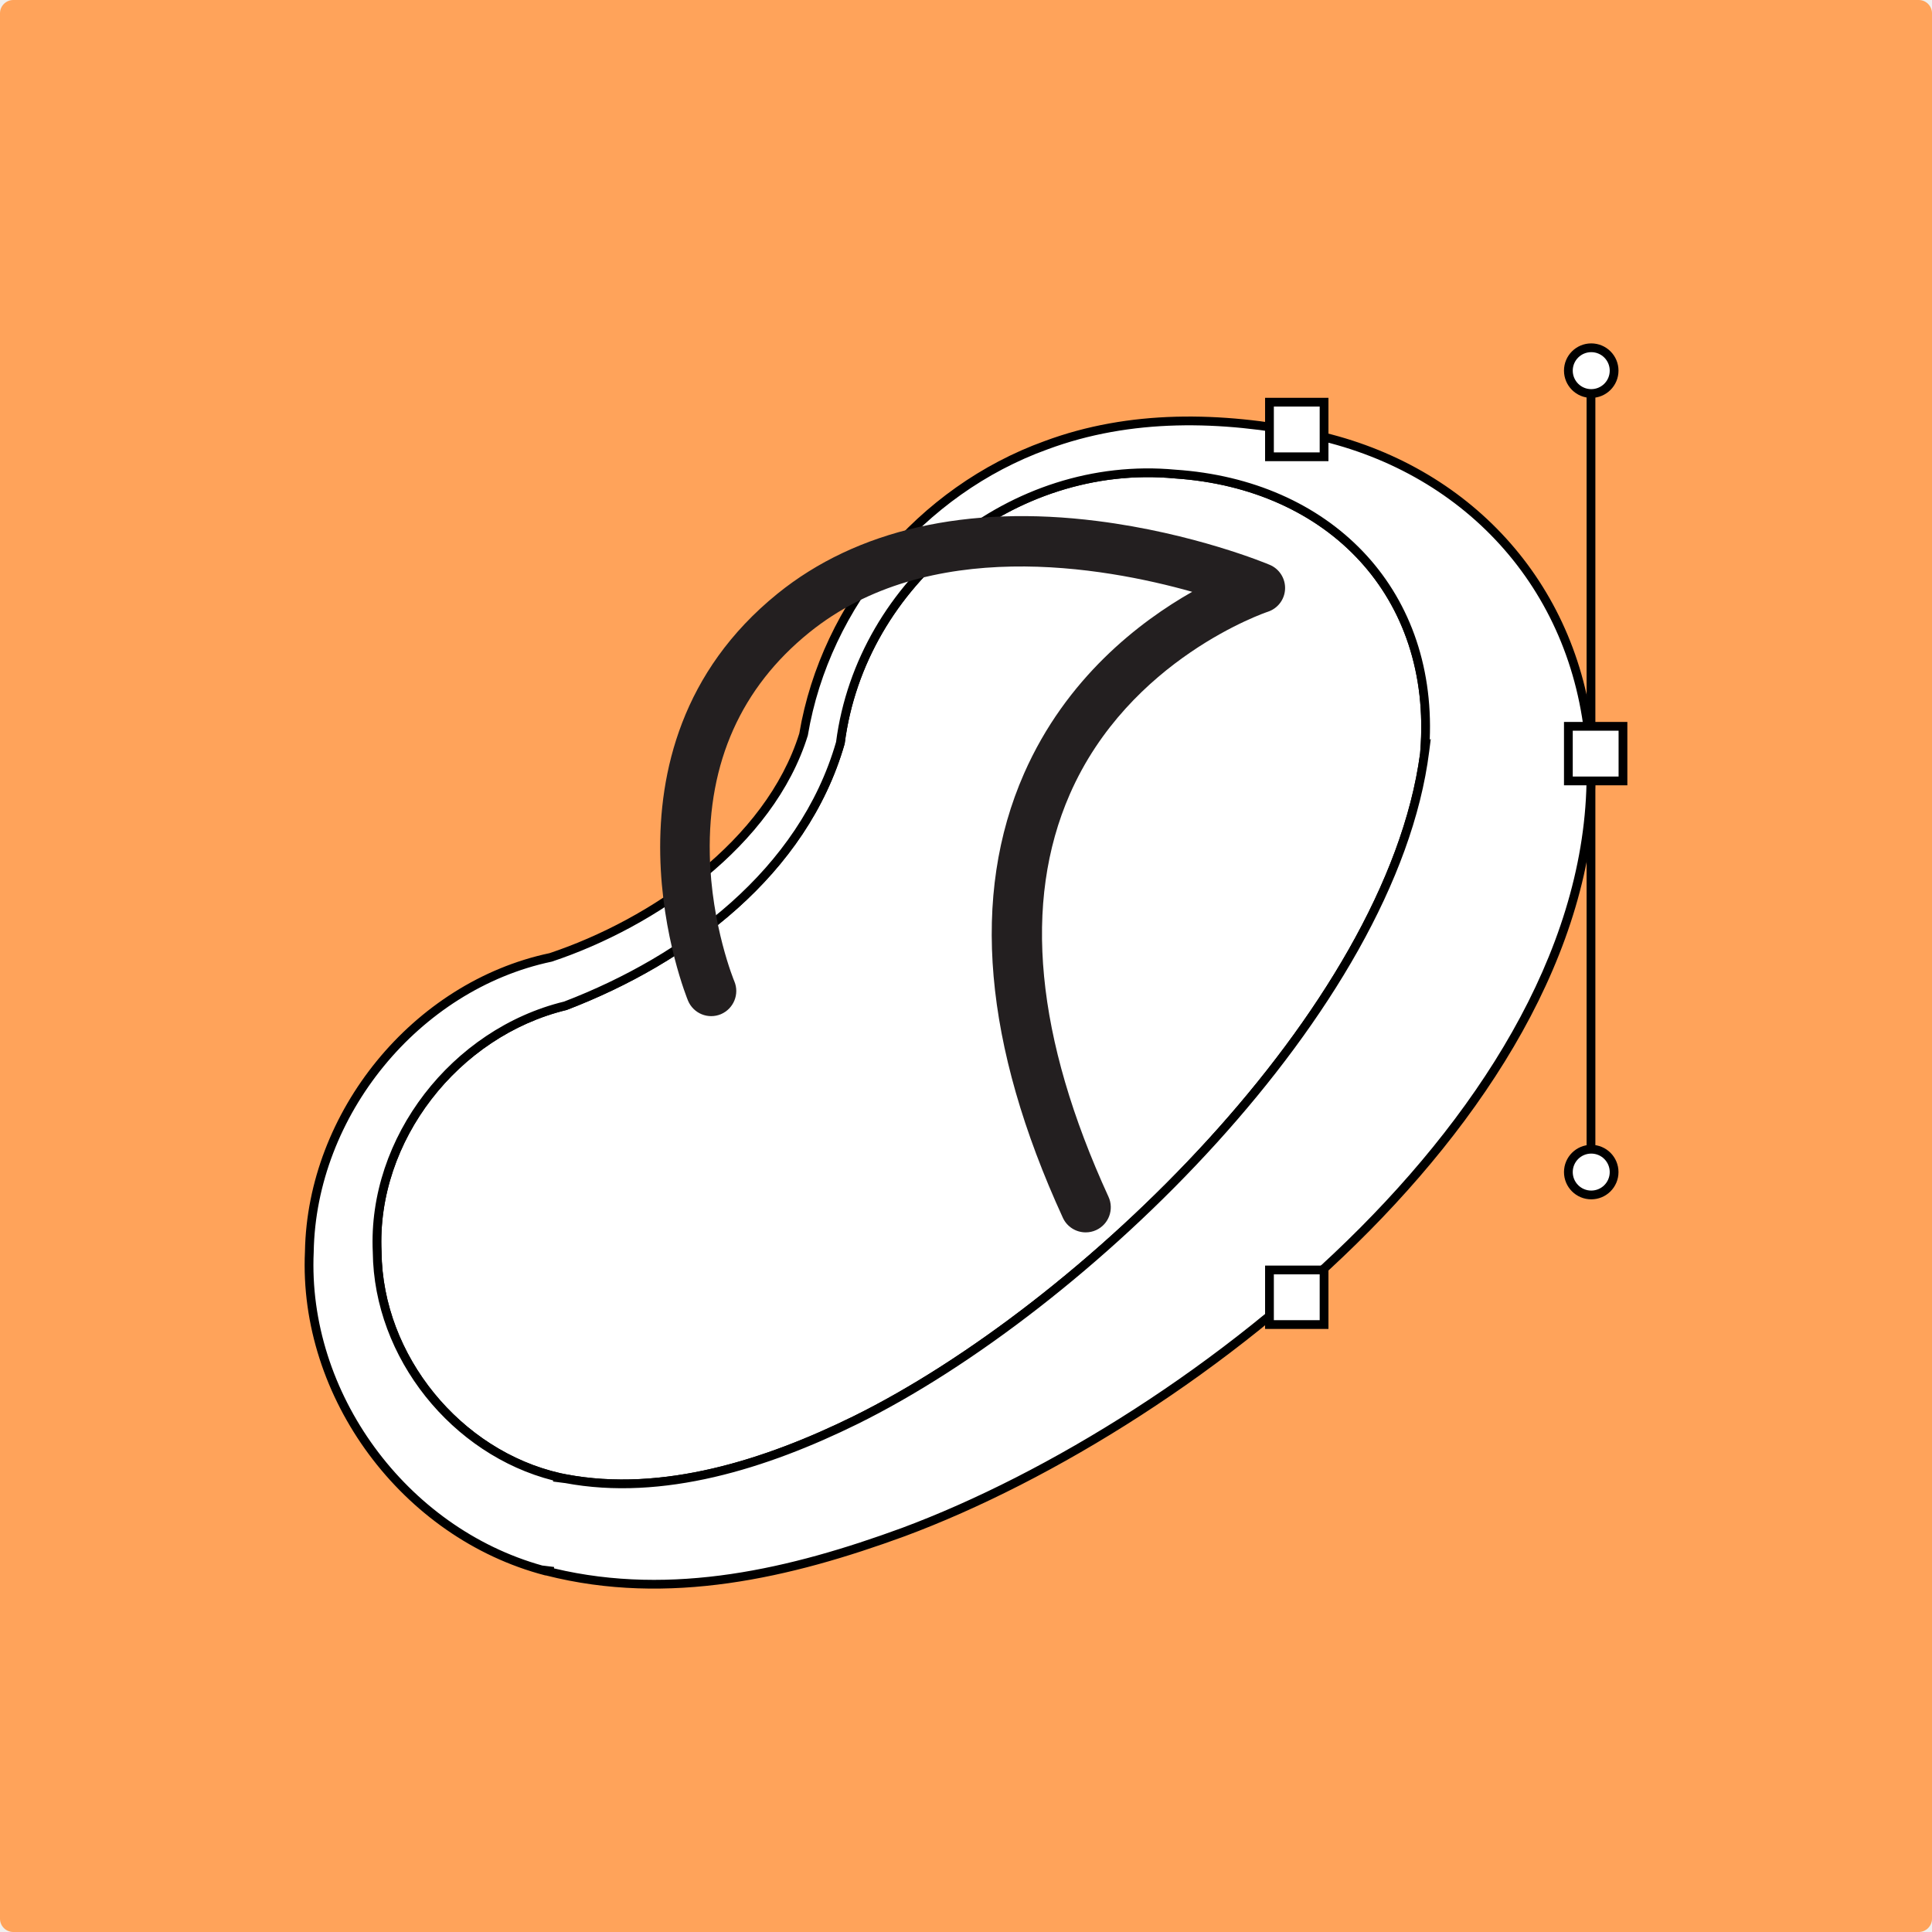
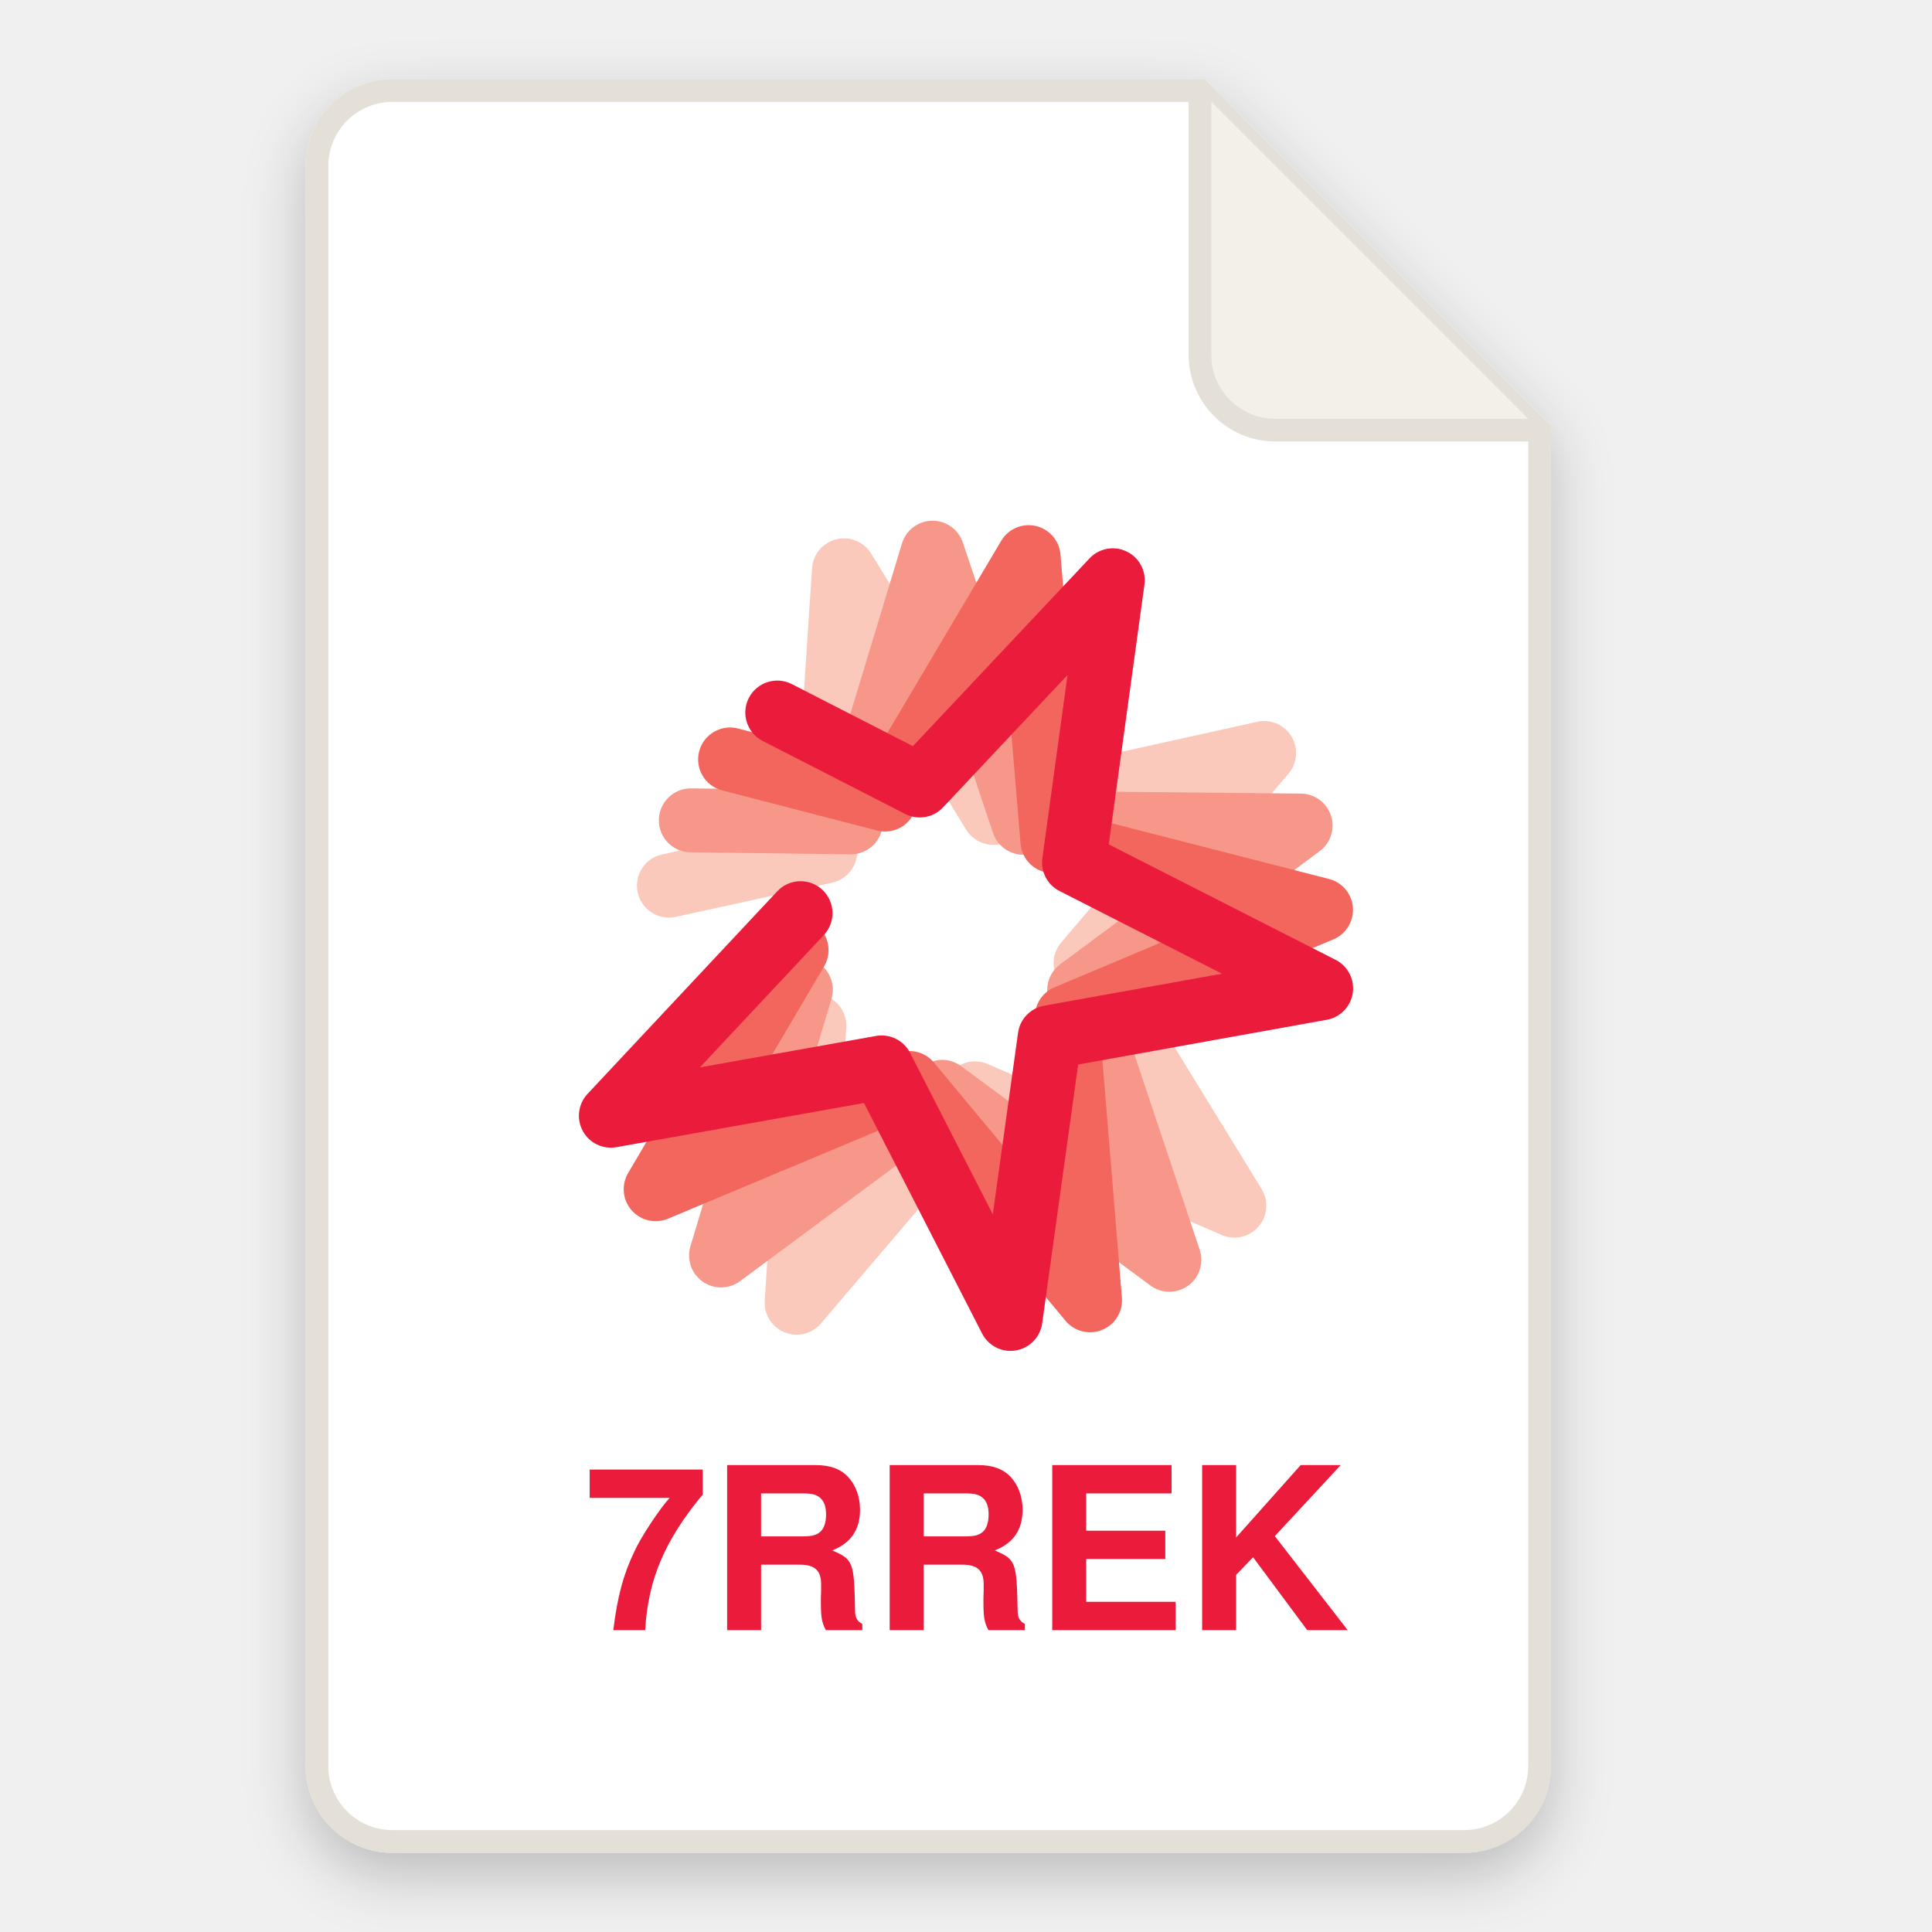
- <svg xmlns="http://www.w3.org/2000/svg" viewBox="0 0 139.771 139.771">
+ <svg xmlns="http://www.w3.org/2000/svg" viewBox="0 0 512 512">
  <defs>
-     <style>
-       .cls-1{fill:#ffa35a}
-       .cls-2{fill:#ffffff}
-       .cls-3{fill:#000000}
-       .cls-4{fill:#231f20}
+     <filter id="s" x="-20%" y="-20%" width="140%" height="140%">
+       <feDropShadow dx="0" dy="6" stdDeviation="8" flood-opacity=".22" />
+     </filter>
+   </defs>
+   <path d="M104 24h214l90 90v354a20 20 0 0 1-20 20H104a20 20 0 0 1-20-20V44a20 20 0 0 1 20-20z" fill="#ffffff" stroke="#e4e0d8" stroke-width="6" filter="url(#s)" />
+   <path d="M318 24v70a20 20 0 0 0 20 20h70" fill="#f3f0ea" stroke="#e4e0d8" stroke-width="6" stroke-linejoin="round" />
+   <svg x="146" y="138" width="220" height="220" viewBox="0 0 145.398 155.908">
+     <defs>
+       <style>
+       .cls-1{fill:#fbc9bc}
+       .cls-2{fill:#f69789}
+       .cls-3{fill:#f2665e}
+       .cls-4{fill:#eb1b3c}
    </style>
-   </defs>
-   <g id="Asset_7" data-name="Asset 7">
-     <g>
-       <path d="M0.963 0 L138.808 0 C139.34 0 139.771 0.431 139.771 0.963 L139.771 138.808 C139.771 139.34 139.34 139.771 138.808 139.771 L0.963 139.771 C0.431 139.771 0 139.34 0 138.808 L0 0.963 C0 0.431 0.431 0 0.963 0 Z" class="cls-1" />
+     </defs>
+     <g id="Asset_6" data-name="Asset 6">
      <g>
        <g>
-           <path d="M103.068 54.34 C103.955 43.018 96.265 35.043 85.007 34.295 C73.279 33.198 62.299 42.08 60.796 53.744 C58.108 63.095 49.645 69.415 40.903 72.763 C32.941 74.69 26.899 82.405 27.286 90.576 C27.362 98.387 33.359 105.493 40.897 106.976 L40.054 106.869 C40.054 106.869 40.313 106.856 40.32 106.856 L40.884 106.97 C47.921 108.314 55.446 105.911 61.887 102.742 C78.344 94.621 100.735 72.991 103.08 54.327 L103.08 54.327 Z" class="cls-2" />
-           <path d="M60.485 53.68 C62.021 41.859 73.143 32.87 85.032 33.979 C96.184 34.722 103.898 42.473 103.434 53.524 L103.51 53.448 L103.395 54.367 C101.036 73.136 78.58 94.858 62.027 103.026 C55.535 106.221 47.955 108.63 40.857 107.288 L40.857 107.291 L40.013 107.183 L40.017 107.103 C32.723 105.257 27.047 98.259 26.969 90.585 C26.579 82.271 32.71 74.43 40.809 72.459 C49.444 69.149 57.819 62.915 60.485 53.68 Z M61.111 53.785 L61.108 53.809 L61.101 53.832 C58.385 63.278 49.851 69.676 41.016 73.059 L40.997 73.066 L40.978 73.071 C33.163 74.962 27.223 82.542 27.603 90.561 L27.603 90.567 L27.603 90.573 C27.676 98.091 33.351 104.951 40.547 106.579 L40.947 106.659 C47.913 107.99 55.368 105.597 61.747 102.457 C78.04 94.417 100.247 73.025 102.736 54.52 L102.736 54.52 L102.752 54.315 C103.625 43.169 96.068 35.347 84.985 34.611 L84.981 34.611 L84.977 34.61 C73.419 33.53 62.591 42.29 61.111 53.785 Z" class="cls-3" />
-         </g>
-         <path d="M114.783 84.795 L114.783 26.155 L115.417 26.155 L115.417 84.795 Z" class="cls-3" />
-         <g>
-           <path d="M115.03 53.953 C116.748 79.077 86.667 102.913 65.361 110.837 C57.031 113.886 48.136 115.959 39.223 113.576 L40.047 113.677 C40.047 113.677 39.502 113.658 39.496 113.658 C29.302 110.996 21.897 100.973 22.379 90.557 C22.55 80.579 30.088 71.317 39.838 69.263 C47.255 66.791 55.68 61.016 58.134 53.136 C59.725 43.684 66.654 35.468 75.662 32.216 C81.773 29.94 88.354 30.098 94.744 31.385 C105.977 33.693 114.067 42.327 115.024 53.966 L115.024 53.966 Z M103.068 54.34 C103.955 43.018 96.265 35.043 85.007 34.295 C73.279 33.198 62.299 42.08 60.796 53.744 C58.108 63.095 49.645 69.415 40.903 72.763 C32.941 74.69 26.899 82.405 27.286 90.576 C27.362 98.387 33.359 105.493 40.897 106.976 L40.054 106.869 C40.054 106.869 40.313 106.856 40.32 106.856 L40.884 106.97 C47.921 108.314 55.446 105.911 61.887 102.742 C78.344 94.621 100.735 72.991 103.08 54.327 L103.08 54.327 Z" class="cls-2" />
-           <path d="M115.228 52.849 L115.267 52.772 L115.346 53.932 C117.077 79.237 86.881 103.172 65.471 111.134 C57.19 114.166 48.356 116.227 39.5 113.976 L39.49 113.975 L39.455 113.975 L39.416 113.965 C29.078 111.265 21.576 101.111 22.062 90.547 C22.238 80.429 29.87 71.048 39.755 68.957 C47.065 66.516 55.395 60.828 57.825 53.062 C59.442 43.506 66.445 35.206 75.555 31.917 C81.718 29.622 88.358 29.776 94.806 31.074 C105.825 33.338 113.858 41.622 115.228 52.849 Z M58.446 53.188 L58.443 53.209 L58.436 53.23 C55.953 61.207 47.452 67.059 39.938 69.564 L39.921 69.57 L39.903 69.573 C30.298 71.597 22.865 80.732 22.696 90.563 L22.696 90.567 L22.696 90.572 C22.226 100.731 29.375 110.52 39.261 113.267 L39.262 113.261 L40.086 113.363 L40.078 113.465 C48.669 115.515 57.224 113.478 65.25 110.54 C86.35 102.693 116.124 79.15 114.737 54.344 L114.708 53.992 C113.762 42.493 105.776 33.975 94.681 31.696 C88.349 30.421 81.829 30.257 75.77 32.514 C66.869 35.727 60.018 43.849 58.446 53.188 Z M60.485 53.68 C62.021 41.859 73.143 32.87 85.032 33.979 C96.184 34.722 103.898 42.473 103.434 53.524 L103.51 53.448 L103.395 54.367 C101.036 73.136 78.58 94.858 62.027 103.026 C55.535 106.221 47.955 108.63 40.857 107.288 L40.857 107.291 L40.013 107.183 L40.017 107.103 C32.723 105.257 27.047 98.259 26.969 90.585 C26.579 82.271 32.71 74.43 40.809 72.459 C49.444 69.149 57.819 62.915 60.485 53.68 Z M61.111 53.785 L61.108 53.809 L61.101 53.832 C58.385 63.278 49.851 69.676 41.016 73.059 L40.997 73.066 L40.978 73.071 C33.163 74.962 27.223 82.542 27.603 90.561 L27.603 90.567 L27.603 90.573 C27.676 98.091 33.351 104.951 40.547 106.579 L40.947 106.659 C47.913 107.99 55.368 105.597 61.747 102.457 C78.04 94.417 100.247 73.025 102.736 54.52 L102.736 54.52 L102.752 54.315 C103.625 43.169 96.068 35.347 84.985 34.611 L84.981 34.611 L84.977 34.61 C73.419 33.53 62.591 42.29 61.111 53.785 Z" class="cls-3" />
-         </g>
-         <path d="M78.54 89.156 C77.856 89.156 77.196 88.763 76.892 88.098 C71.155 75.59 70.21 64.775 74.084 55.963 C77.133 49.028 82.464 44.964 86.249 42.815 C79.764 40.989 67.161 38.783 58.533 45.769 C53.626 49.744 51.211 55.145 51.35 61.821 C51.458 66.956 53.107 70.956 53.126 70.994 C53.512 71.919 53.075 72.978 52.156 73.371 C51.23 73.758 50.171 73.327 49.778 72.401 C49.702 72.224 42.329 54.22 56.251 42.948 C61.969 38.32 69.969 36.501 79.383 37.693 C86.363 38.574 91.638 40.767 91.859 40.863 C92.557 41.154 93.001 41.858 92.969 42.612 C92.937 43.373 92.436 44.026 91.714 44.26 C91.619 44.292 81.691 47.639 77.393 57.465 C73.976 65.282 74.92 75.076 80.195 86.583 C80.613 87.495 80.214 88.573 79.301 88.992 C79.054 89.106 78.8 89.156 78.547 89.156 Z" class="cls-4" />
-         <g>
-           <path d="M91.84 29.097 L95.79 29.097 L95.79 33.046 L91.84 33.046 Z" class="cls-2" />
-           <path d="M91.523 28.78 L96.107 28.78 L96.107 33.363 L91.523 33.363 Z M92.157 29.413 L92.157 32.729 L95.473 32.729 L95.473 29.413 Z" class="cls-3" />
+           <g>
+             <path d="M126.909 133.268 C125.193 134.68 122.803 135.044 120.713 134.139 L76.076 114.808 L45.456 150.754 C43.78 152.719 41.032 153.394 38.636 152.424 C36.24 151.454 34.735 149.058 34.901 146.479 L38.236 94.462 C38.448 91.155 41.301 88.646 44.607 88.859 C47.914 89.07 50.423 91.923 50.211 95.23 L48.031 129.225 L69.82 103.648 C71.529 101.641 74.351 100.985 76.772 102.033 L108.043 115.576 L90.036 86.236 C88.679 84.024 88.897 81.19 90.577 79.212 L112.562 53.335 L79.134 60.733 C76.639 61.285 74.068 60.196 72.728 58.021 L54.518 28.455 L52.26 62.513 C52.083 65.179 50.165 67.407 47.554 67.977 L18.182 74.396 C14.944 75.104 11.747 73.053 11.039 69.815 C10.332 66.578 12.384 63.38 15.62 62.673 L40.585 57.218 L43.786 8.914 C43.96 6.309 45.797 4.116 48.33 3.487 C50.864 2.859 53.513 3.942 54.882 6.164 L80.708 48.094 L127.391 37.763 C129.907 37.206 132.497 38.318 133.827 40.525 C135.156 42.732 134.928 45.542 133.259 47.506 L102.539 83.667 L128.211 125.495 C129.58 127.726 129.345 130.587 127.63 132.565 C127.407 132.822 127.165 133.057 126.909 133.268 Z" class="cls-1" />
+           </g>
        </g>
        <g>
-           <path d="M91.84 91.876 L95.79 91.876 L95.79 95.825 L91.84 95.825 Z" class="cls-2" />
-           <path d="M91.523 91.559 L96.107 91.559 L96.107 96.142 L91.523 96.142 Z M92.157 92.193 L92.157 95.508 L95.473 95.508 L95.473 92.193 Z" class="cls-3" />
+           <g>
+             <path d="M113.561 144.176 C111.57 145.164 109.16 144.979 107.328 143.625 L68.211 114.712 L30.263 142.812 C28.187 144.348 25.357 144.386 23.242 142.899 C21.128 141.413 20.203 138.739 20.946 136.264 L35.944 86.345 C36.898 83.171 40.244 81.372 43.416 82.325 C46.59 83.279 48.39 86.624 47.436 89.798 L37.635 122.422 L64.637 102.427 C66.755 100.858 69.653 100.856 71.774 102.424 L99.179 122.68 L88.264 90.031 C87.441 87.57 88.294 84.859 90.378 83.311 L117.639 63.068 L83.403 62.724 C80.849 62.699 78.59 61.058 77.776 58.636 L66.714 25.721 L56.822 58.389 C56.047 60.946 53.676 62.683 51.003 62.649 L20.94 62.268 C17.627 62.226 14.975 59.506 15.017 56.192 C15.06 52.879 17.781 50.227 21.093 50.269 L46.645 50.593 L60.673 4.261 C61.431 1.763 63.715 0.041 66.326 0.001 C68.936 -0.039 71.272 1.614 72.104 4.089 L87.791 50.768 L135.601 51.248 C138.178 51.274 140.45 52.942 141.247 55.392 C142.044 57.842 141.187 60.528 139.118 62.064 L101.024 90.352 L116.585 136.898 C117.415 139.381 116.54 142.115 114.422 143.654 C114.147 143.854 113.858 144.028 113.561 144.176 Z" class="cls-2" />
+           </g>
        </g>
        <g>
-           <path d="M116.773 26.814 C116.773 27.728 116.033 28.469 115.119 28.469 C114.205 28.469 113.464 27.728 113.464 26.814 C113.464 25.901 114.205 25.16 115.119 25.16 C116.033 25.16 116.773 25.901 116.773 26.814 Z" class="cls-2" />
-           <path d="M113.147 26.814 C113.147 25.725 114.03 24.843 115.119 24.843 C116.208 24.843 117.09 25.725 117.09 26.814 C117.09 27.903 116.208 28.786 115.119 28.786 C114.03 28.786 113.147 27.903 113.147 26.814 Z M115.119 25.477 C114.38 25.477 113.781 26.076 113.781 26.814 C113.781 27.553 114.38 28.152 115.119 28.152 C115.858 28.152 116.456 27.553 116.456 26.814 C116.456 26.076 115.858 25.477 115.119 25.477 Z" class="cls-3" />
+           <g>
+             <path d="M97.305 152.267 C95.136 152.752 92.839 151.997 91.383 150.246 L60.288 112.84 L16.734 131.081 C14.352 132.078 11.595 131.44 9.895 129.492 C8.196 127.544 7.935 124.727 9.248 122.5 L35.715 77.597 C37.398 74.742 41.077 73.792 43.93 75.475 C46.785 77.158 47.736 80.836 46.053 83.69 L28.755 113.037 L59.747 100.057 C62.177 99.038 64.992 99.727 66.678 101.755 L88.463 127.961 L85.647 93.652 C85.435 91.065 86.91 88.636 89.302 87.63 L120.604 74.471 L87.438 65.974 C84.963 65.34 83.161 63.208 82.948 60.662 L80.053 26.058 L62.657 55.425 C61.295 57.724 58.578 58.846 55.99 58.176 L26.885 50.637 C23.678 49.806 21.751 46.532 22.582 43.324 C23.413 40.116 26.688 38.19 29.894 39.021 L54.632 45.428 L79.303 3.777 C80.634 1.531 83.264 0.404 85.808 0.987 C88.353 1.571 90.227 3.734 90.445 6.335 L94.55 55.408 L140.867 67.274 C143.363 67.914 145.172 70.075 145.362 72.645 C145.551 75.215 144.078 77.619 141.703 78.617 L97.963 97.006 L101.977 145.92 C102.191 148.529 100.689 150.976 98.265 151.965 C97.95 152.094 97.629 152.194 97.305 152.267 Z" class="cls-3" />
+           </g>
        </g>
        <g>
-           <path d="M116.773 84.795 C116.773 85.709 116.033 86.449 115.119 86.449 C114.205 86.449 113.464 85.709 113.464 84.795 C113.464 83.881 114.205 83.14 115.119 83.14 C116.033 83.14 116.773 83.881 116.773 84.795 Z" class="cls-2" />
-           <path d="M113.147 84.795 C113.147 83.706 114.03 82.823 115.119 82.823 C116.208 82.823 117.09 83.706 117.09 84.795 C117.09 85.884 116.208 86.766 115.119 86.766 C114.03 86.766 113.147 85.884 113.147 84.795 Z M115.119 83.457 C114.38 83.457 113.781 84.056 113.781 84.795 C113.781 85.534 114.38 86.132 115.119 86.132 C115.858 86.132 116.456 85.534 116.456 84.795 C116.456 84.056 115.858 83.457 115.119 83.457 Z" class="cls-3" />
-         </g>
-         <g>
-           <path d="M113.464 52.546 L117.414 52.546 L117.414 56.496 L113.464 56.496 Z" class="cls-2" />
-           <path d="M113.147 52.229 L117.731 52.229 L117.731 56.813 L113.147 56.813 Z M113.781 52.863 L113.781 56.179 L117.097 56.179 L117.097 52.863 Z" class="cls-3" />
+           <g>
+             <path d="M81.059 155.908 C78.837 155.908 76.76 154.67 75.721 152.643 L53.539 109.353 L7.054 117.65 C4.512 118.102 1.961 116.878 0.727 114.606 C-0.506 112.334 -0.146 109.528 1.621 107.642 L37.25 69.597 C39.515 67.178 43.313 67.054 45.73 69.319 C48.149 71.584 48.274 75.381 46.008 77.799 L22.723 102.663 L55.8 96.76 C58.395 96.296 60.991 97.583 62.194 99.93 L77.735 130.259 L82.475 96.162 C82.832 93.591 84.801 91.542 87.356 91.082 L120.775 85.071 L90.262 69.541 C87.985 68.383 86.692 65.909 87.04 63.377 L91.766 28.976 L68.381 53.839 C66.55 55.785 63.653 56.287 61.275 55.068 L34.516 41.36 C31.567 39.849 30.401 36.233 31.912 33.284 C33.423 30.335 37.04 29.17 39.988 30.68 L62.731 42.331 L95.897 7.069 C97.686 5.167 100.498 4.642 102.854 5.766 C105.21 6.891 106.567 9.41 106.212 11.997 L99.509 60.783 L142.12 82.47 C144.416 83.639 145.71 86.143 145.334 88.693 C144.958 91.242 142.996 93.267 140.46 93.723 L93.761 102.123 L87.004 150.733 C86.644 153.326 84.644 155.386 82.063 155.823 C81.727 155.88 81.391 155.908 81.059 155.908 Z" class="cls-4" />
+           </g>
        </g>
      </g>
    </g>
-   </g>
+   </svg>
+   <text x="256" y="432" text-anchor="middle" font-family="Helvetica Neue, Helvetica, Arial, sans-serif" font-weight="700" font-size="60" fill="#eb1b3c">7RREK</text>
</svg>
